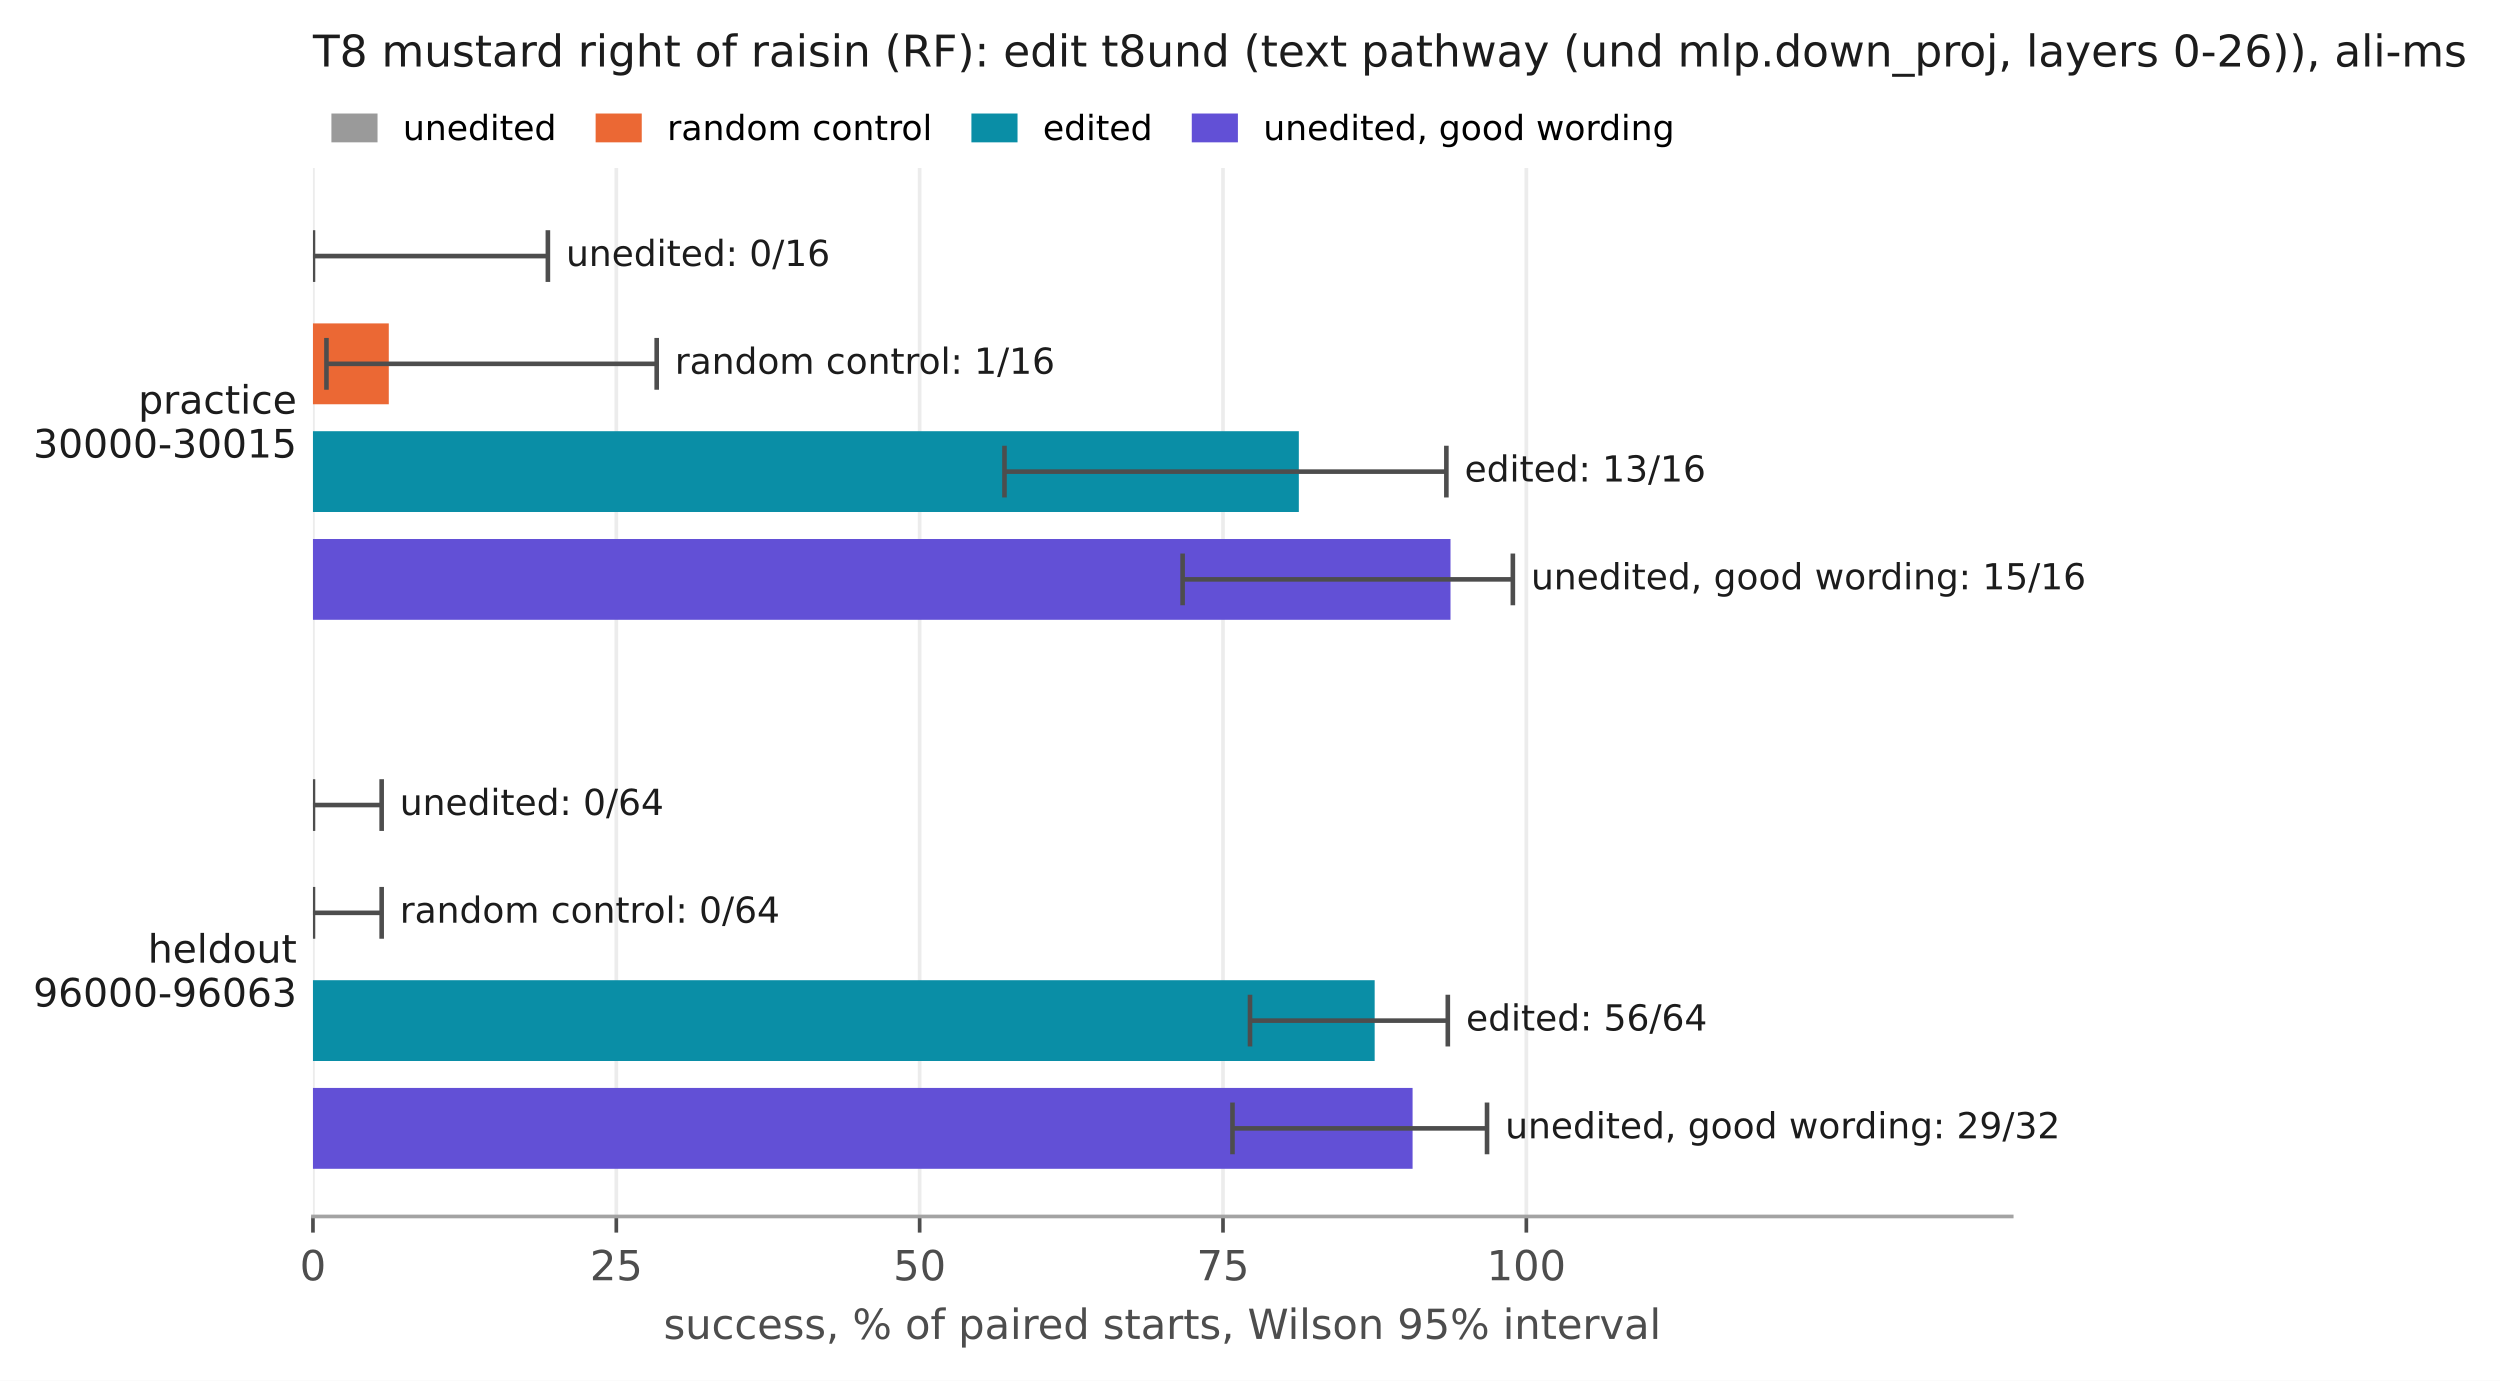
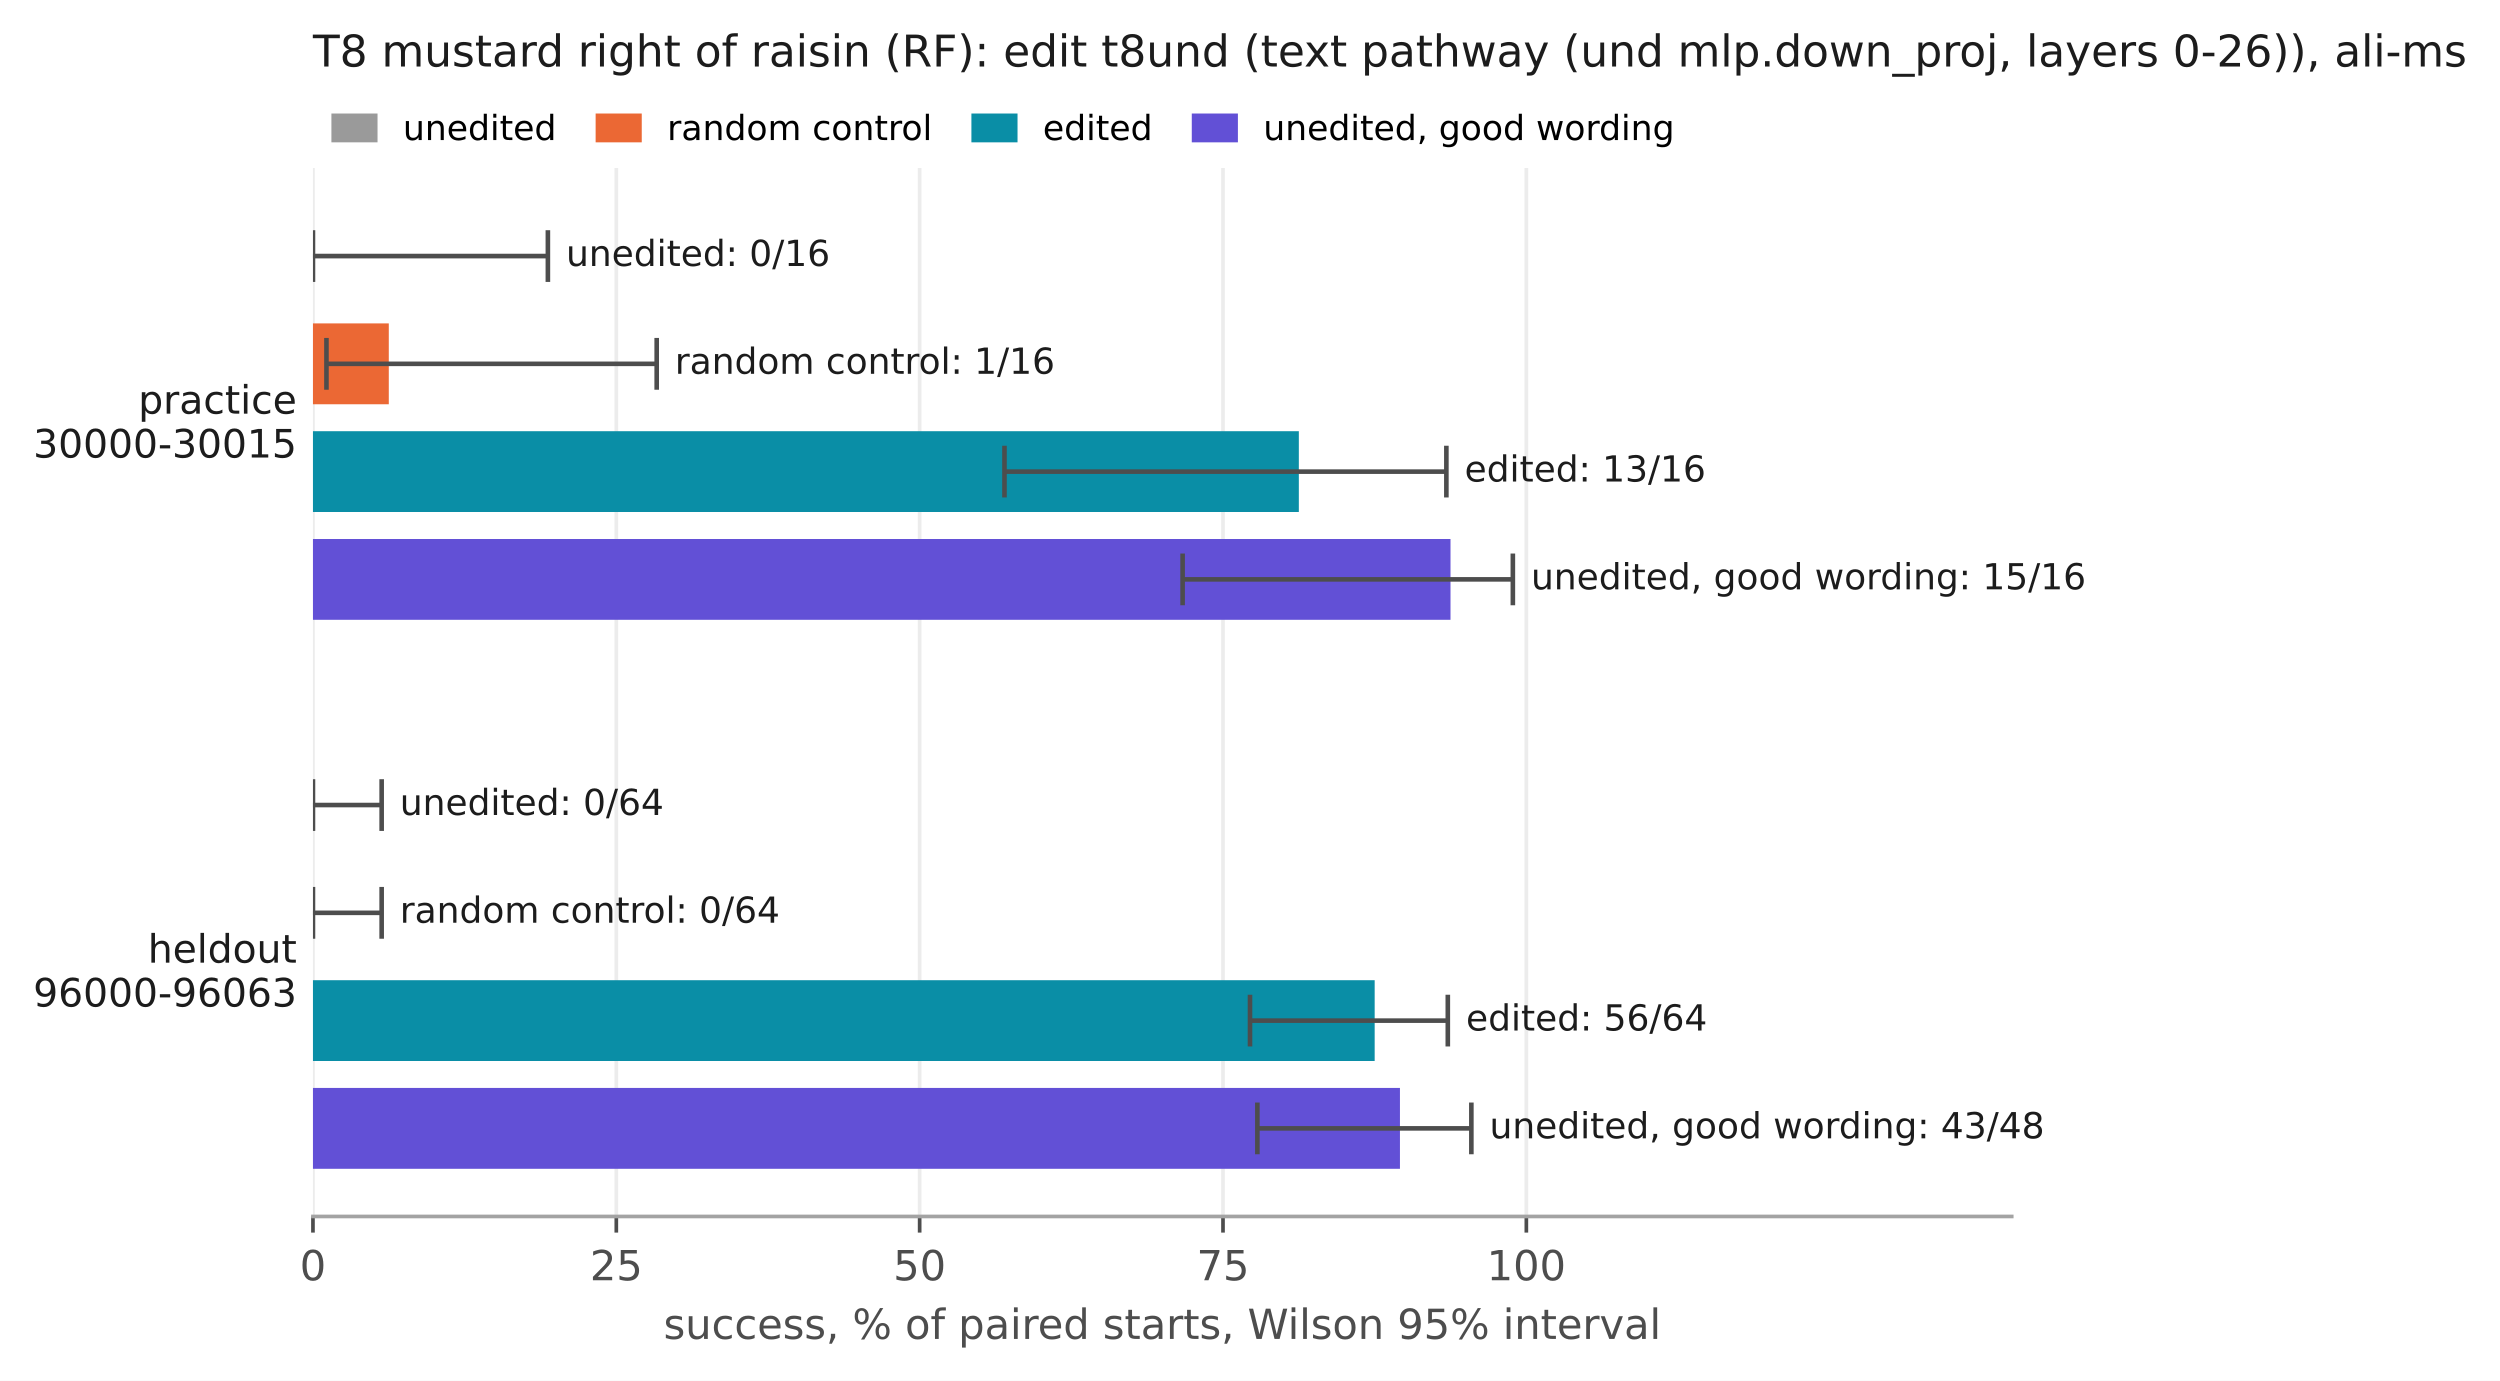
<svg xmlns="http://www.w3.org/2000/svg" xmlns:xlink="http://www.w3.org/1999/xlink" width="541.989pt" height="299.343pt" viewBox="0 0 541.989 299.343" version="1.1">
  <defs>
    <style type="text/css">*{stroke-linejoin: round; stroke-linecap: butt}</style>
  </defs>
  <g id="figure_1">
    <g id="patch_1">
      <path d="M 0 299.343  L 541.989 299.343  L 541.989 -0  L 0 -0  z " style="fill: #ffffff" />
    </g>
    <g id="axes_1">
      <g id="patch_2">
        <path d="M 67.848 263.723  L 436.128 263.723  L 436.128 36.419  L 67.848 36.419  z " style="fill: #ffffff" />
      </g>
      <g id="matplotlib.axis_1">
        <g id="xtick_1">
          <g id="line2d_1">
-             <path d="M 67.848 263.723  L 67.848 36.419  " clip-path="url(#p42781d0716)" style="fill: none; stroke: #ececec; stroke-width: 0.8; stroke-linecap: square" />
+             <path d="M 67.848 263.723  L 67.848 36.419  " clip-path="url(#p35281e4dee)" style="fill: none; stroke: #ececec; stroke-width: 0.8; stroke-linecap: square" />
          </g>
          <g id="line2d_2">
            <defs>
-               <path id="m9555d15981" d="M 0 0  L 0 3.5  " style="stroke: #4d4d4d; stroke-width: 0.8" />
+               <path id="m0d09eefb6a" d="M 0 0  L 0 3.5  " style="stroke: #4d4d4d; stroke-width: 0.8" />
            </defs>
            <g>
-               <use xlink:href="#m9555d15981" x="67.848" y="263.723" style="fill: #4d4d4d; stroke: #4d4d4d; stroke-width: 0.8" />
+               <use xlink:href="#m0d09eefb6a" x="67.848" y="263.723" style="fill: #4d4d4d; stroke: #4d4d4d; stroke-width: 0.8" />
            </g>
          </g>
          <g id="text_1">
            <text style="font-size: 9px; font-family: 'DejaVu Sans'; text-anchor: middle; fill: #4d4d4d" x="67.848" y="277.561" transform="rotate(-0 67.84789 277.5611)">0</text>
          </g>
        </g>
        <g id="xtick_2">
          <g id="line2d_3">
-             <path d="M 133.612 263.723  L 133.612 36.419  " clip-path="url(#p42781d0716)" style="fill: none; stroke: #ececec; stroke-width: 0.8; stroke-linecap: square" />
+             <path d="M 133.612 263.723  L 133.612 36.419  " clip-path="url(#p35281e4dee)" style="fill: none; stroke: #ececec; stroke-width: 0.8; stroke-linecap: square" />
          </g>
          <g id="line2d_4">
            <g>
-               <use xlink:href="#m9555d15981" x="133.612" y="263.723" style="fill: #4d4d4d; stroke: #4d4d4d; stroke-width: 0.8" />
+               <use xlink:href="#m0d09eefb6a" x="133.612" y="263.723" style="fill: #4d4d4d; stroke: #4d4d4d; stroke-width: 0.8" />
            </g>
          </g>
          <g id="text_2">
            <text style="font-size: 9px; font-family: 'DejaVu Sans'; text-anchor: middle; fill: #4d4d4d" x="133.612" y="277.561" transform="rotate(-0 133.6122 277.5611)">25</text>
          </g>
        </g>
        <g id="xtick_3">
          <g id="line2d_5">
-             <path d="M 199.376 263.723  L 199.376 36.419  " clip-path="url(#p42781d0716)" style="fill: none; stroke: #ececec; stroke-width: 0.8; stroke-linecap: square" />
+             <path d="M 199.376 263.723  L 199.376 36.419  " clip-path="url(#p35281e4dee)" style="fill: none; stroke: #ececec; stroke-width: 0.8; stroke-linecap: square" />
          </g>
          <g id="line2d_6">
            <g>
-               <use xlink:href="#m9555d15981" x="199.376" y="263.723" style="fill: #4d4d4d; stroke: #4d4d4d; stroke-width: 0.8" />
+               <use xlink:href="#m0d09eefb6a" x="199.376" y="263.723" style="fill: #4d4d4d; stroke: #4d4d4d; stroke-width: 0.8" />
            </g>
          </g>
          <g id="text_3">
            <text style="font-size: 9px; font-family: 'DejaVu Sans'; text-anchor: middle; fill: #4d4d4d" x="199.376" y="277.561" transform="rotate(-0 199.3765 277.5611)">50</text>
          </g>
        </g>
        <g id="xtick_4">
          <g id="line2d_7">
-             <path d="M 265.141 263.723  L 265.141 36.419  " clip-path="url(#p42781d0716)" style="fill: none; stroke: #ececec; stroke-width: 0.8; stroke-linecap: square" />
+             <path d="M 265.141 263.723  L 265.141 36.419  " clip-path="url(#p35281e4dee)" style="fill: none; stroke: #ececec; stroke-width: 0.8; stroke-linecap: square" />
          </g>
          <g id="line2d_8">
            <g>
-               <use xlink:href="#m9555d15981" x="265.141" y="263.723" style="fill: #4d4d4d; stroke: #4d4d4d; stroke-width: 0.8" />
+               <use xlink:href="#m0d09eefb6a" x="265.141" y="263.723" style="fill: #4d4d4d; stroke: #4d4d4d; stroke-width: 0.8" />
            </g>
          </g>
          <g id="text_4">
            <text style="font-size: 9px; font-family: 'DejaVu Sans'; text-anchor: middle; fill: #4d4d4d" x="265.141" y="277.561" transform="rotate(-0 265.1407 277.5611)">75</text>
          </g>
        </g>
        <g id="xtick_5">
          <g id="line2d_9">
-             <path d="M 330.905 263.723  L 330.905 36.419  " clip-path="url(#p42781d0716)" style="fill: none; stroke: #ececec; stroke-width: 0.8; stroke-linecap: square" />
+             <path d="M 330.905 263.723  L 330.905 36.419  " clip-path="url(#p35281e4dee)" style="fill: none; stroke: #ececec; stroke-width: 0.8; stroke-linecap: square" />
          </g>
          <g id="line2d_10">
            <g>
-               <use xlink:href="#m9555d15981" x="330.905" y="263.723" style="fill: #4d4d4d; stroke: #4d4d4d; stroke-width: 0.8" />
+               <use xlink:href="#m0d09eefb6a" x="330.905" y="263.723" style="fill: #4d4d4d; stroke: #4d4d4d; stroke-width: 0.8" />
            </g>
          </g>
          <g id="text_5">
            <text style="font-size: 9px; font-family: 'DejaVu Sans'; text-anchor: middle; fill: #4d4d4d" x="330.905" y="277.561" transform="rotate(-0 330.905 277.5611)">100</text>
          </g>
        </g>
        <g id="text_6">
          <text style="font-size: 9px; font-family: 'DejaVu Sans'; text-anchor: middle; fill: #4d4d4d" x="251.988" y="290.271" transform="rotate(-0 251.9879 290.2714)">success, % of paired starts, Wilson 95% interval</text>
        </g>
      </g>
      <g id="matplotlib.axis_2">
        <g id="ytick_1">
          <g id="line2d_11" />
          <g id="text_7">
            <text style="font-size: 8.5px; font-family: 'DejaVu Sans'; fill: #1c1c1c" transform="translate(32.0532 208.696)">heldout</text>
            <text style="font-size: 8.5px; font-family: 'DejaVu Sans'; fill: #1c1c1c" transform="translate(7.2 218.2142)">96000-96063</text>
          </g>
        </g>
        <g id="ytick_2">
          <g id="line2d_12" />
          <g id="text_8">
            <text style="font-size: 8.5px; font-family: 'DejaVu Sans'; fill: #1c1c1c" transform="translate(29.97734 89.67725)">practice</text>
            <text style="font-size: 8.5px; font-family: 'DejaVu Sans'; fill: #1c1c1c" transform="translate(7.2 99.19539)">30000-30015</text>
          </g>
        </g>
      </g>
      <g id="patch_3">
-         <path d="M 67.848 253.391  L 306.243 253.391  L 306.243 235.866  L 67.848 235.866  z " clip-path="url(#p42781d0716)" style="fill: #6250d6" />
+         <path d="M 67.848 253.391  L 303.503 253.391  L 303.503 235.866  L 67.848 235.866  z " clip-path="url(#p35281e4dee)" style="fill: #6250d6" />
      </g>
      <g id="patch_4">
-         <path d="M 67.848 230.025  L 298.023 230.025  L 298.023 212.501  L 67.848 212.501  z " clip-path="url(#p42781d0716)" style="fill: #0a8ea6" />
+         <path d="M 67.848 230.025  L 298.023 230.025  L 298.023 212.501  L 67.848 212.501  z " clip-path="url(#p35281e4dee)" style="fill: #0a8ea6" />
      </g>
      <g id="patch_5">
-         <path d="M 67.848 206.659  L 67.848 206.659  L 67.848 189.135  L 67.848 189.135  z " clip-path="url(#p42781d0716)" style="fill: #eb6834" />
+         <path d="M 67.848 206.659  L 67.848 206.659  L 67.848 189.135  L 67.848 189.135  z " clip-path="url(#p35281e4dee)" style="fill: #eb6834" />
      </g>
      <g id="patch_6">
-         <path d="M 67.848 183.294  L 67.848 183.294  L 67.848 165.769  L 67.848 165.769  z " clip-path="url(#p42781d0716)" style="fill: #9a9a9a" />
+         <path d="M 67.848 183.294  L 67.848 183.294  L 67.848 165.769  L 67.848 165.769  z " clip-path="url(#p35281e4dee)" style="fill: #9a9a9a" />
      </g>
      <g id="patch_7">
-         <path d="M 67.848 134.372  L 314.464 134.372  L 314.464 116.847  L 67.848 116.847  z " clip-path="url(#p42781d0716)" style="fill: #6250d6" />
+         <path d="M 67.848 134.372  L 314.464 134.372  L 314.464 116.847  L 67.848 116.847  z " clip-path="url(#p35281e4dee)" style="fill: #6250d6" />
      </g>
      <g id="patch_8">
-         <path d="M 67.848 111.006  L 281.582 111.006  L 281.582 93.482  L 67.848 93.482  z " clip-path="url(#p42781d0716)" style="fill: #0a8ea6" />
+         <path d="M 67.848 111.006  L 281.582 111.006  L 281.582 93.482  L 67.848 93.482  z " clip-path="url(#p35281e4dee)" style="fill: #0a8ea6" />
      </g>
      <g id="patch_9">
-         <path d="M 67.848 87.64  L 84.289 87.64  L 84.289 70.116  L 67.848 70.116  z " clip-path="url(#p42781d0716)" style="fill: #eb6834" />
+         <path d="M 67.848 87.64  L 84.289 87.64  L 84.289 70.116  L 67.848 70.116  z " clip-path="url(#p35281e4dee)" style="fill: #eb6834" />
      </g>
      <g id="patch_10">
-         <path d="M 67.848 64.275  L 67.848 64.275  L 67.848 46.751  L 67.848 46.751  z " clip-path="url(#p42781d0716)" style="fill: #9a9a9a" />
+         <path d="M 67.848 64.275  L 67.848 64.275  L 67.848 46.751  L 67.848 46.751  z " clip-path="url(#p35281e4dee)" style="fill: #9a9a9a" />
      </g>
      <g id="patch_11">
        <path d="M 67.848 263.723  L 436.128 263.723  " style="fill: none; stroke: #a3a3a3; stroke-width: 0.8; stroke-linejoin: miter; stroke-linecap: square" />
      </g>
      <g id="line2d_13">
-         <path d="M 267.197 244.628  L 322.382 244.628  " clip-path="url(#p42781d0716)" style="fill: none; stroke: #4d4d4d" />
+         <path d="M 272.592 244.628  L 318.983 244.628  " clip-path="url(#p35281e4dee)" style="fill: none; stroke: #4d4d4d" />
      </g>
      <g id="line2d_14">
-         <path d="M 267.197 249.74  L 267.197 239.517  " clip-path="url(#p42781d0716)" style="fill: none; stroke: #4d4d4d; stroke-linecap: square" />
+         <path d="M 272.592 249.74  L 272.592 239.517  " clip-path="url(#p35281e4dee)" style="fill: none; stroke: #4d4d4d; stroke-linecap: square" />
      </g>
      <g id="line2d_15">
-         <path d="M 322.382 249.74  L 322.382 239.517  " clip-path="url(#p42781d0716)" style="fill: none; stroke: #4d4d4d; stroke-linecap: square" />
+         <path d="M 318.983 249.74  L 318.983 239.517  " clip-path="url(#p35281e4dee)" style="fill: none; stroke: #4d4d4d; stroke-linecap: square" />
      </g>
      <g id="text_9">
-         <text style="font-size: 7.8px; font-family: 'DejaVu Sans'; text-anchor: start; fill: #1c1c1c" x="326.327" y="246.781" transform="rotate(-0 326.3274 246.7807)">unedited, good wording: 29/32</text>
+         <text style="font-size: 7.8px; font-family: 'DejaVu Sans'; text-anchor: start; fill: #1c1c1c" x="322.929" y="246.781" transform="rotate(-0 322.9287 246.7807)">unedited, good wording: 43/48</text>
      </g>
      <g id="line2d_16">
-         <path d="M 270.995 221.263  L 313.879 221.263  " clip-path="url(#p42781d0716)" style="fill: none; stroke: #4d4d4d" />
+         <path d="M 270.995 221.263  L 313.879 221.263  " clip-path="url(#p35281e4dee)" style="fill: none; stroke: #4d4d4d" />
      </g>
      <g id="line2d_17">
-         <path d="M 270.995 226.374  L 270.995 216.152  " clip-path="url(#p42781d0716)" style="fill: none; stroke: #4d4d4d; stroke-linecap: square" />
+         <path d="M 270.995 226.374  L 270.995 216.152  " clip-path="url(#p35281e4dee)" style="fill: none; stroke: #4d4d4d; stroke-linecap: square" />
      </g>
      <g id="line2d_18">
-         <path d="M 313.879 226.374  L 313.879 216.152  " clip-path="url(#p42781d0716)" style="fill: none; stroke: #4d4d4d; stroke-linecap: square" />
+         <path d="M 313.879 226.374  L 313.879 216.152  " clip-path="url(#p35281e4dee)" style="fill: none; stroke: #4d4d4d; stroke-linecap: square" />
      </g>
      <g id="text_10">
        <text style="font-size: 7.8px; font-family: 'DejaVu Sans'; text-anchor: start; fill: #1c1c1c" x="317.825" y="223.415" transform="rotate(-0 317.8252 223.4151)">edited: 56/64</text>
      </g>
      <g id="line2d_19">
-         <path d="M 67.848 197.897  L 82.743 197.897  " clip-path="url(#p42781d0716)" style="fill: none; stroke: #4d4d4d" />
+         <path d="M 67.848 197.897  L 82.743 197.897  " clip-path="url(#p35281e4dee)" style="fill: none; stroke: #4d4d4d" />
      </g>
      <g id="line2d_20">
-         <path d="M 67.848 203.008  L 67.848 192.786  " clip-path="url(#p42781d0716)" style="fill: none; stroke: #4d4d4d; stroke-linecap: square" />
+         <path d="M 67.848 203.008  L 67.848 192.786  " clip-path="url(#p35281e4dee)" style="fill: none; stroke: #4d4d4d; stroke-linecap: square" />
      </g>
      <g id="line2d_21">
-         <path d="M 82.743 203.008  L 82.743 192.786  " clip-path="url(#p42781d0716)" style="fill: none; stroke: #4d4d4d; stroke-linecap: square" />
+         <path d="M 82.743 203.008  L 82.743 192.786  " clip-path="url(#p35281e4dee)" style="fill: none; stroke: #4d4d4d; stroke-linecap: square" />
      </g>
      <g id="text_11">
        <text style="font-size: 7.8px; font-family: 'DejaVu Sans'; text-anchor: start; fill: #1c1c1c" x="86.689" y="200.049" transform="rotate(-0 86.68911 200.0494)">random control: 0/64</text>
      </g>
      <g id="line2d_22">
-         <path d="M 67.848 174.531  L 82.743 174.531  " clip-path="url(#p42781d0716)" style="fill: none; stroke: #4d4d4d" />
+         <path d="M 67.848 174.531  L 82.743 174.531  " clip-path="url(#p35281e4dee)" style="fill: none; stroke: #4d4d4d" />
      </g>
      <g id="line2d_23">
-         <path d="M 67.848 179.643  L 67.848 169.42  " clip-path="url(#p42781d0716)" style="fill: none; stroke: #4d4d4d; stroke-linecap: square" />
+         <path d="M 67.848 179.643  L 67.848 169.42  " clip-path="url(#p35281e4dee)" style="fill: none; stroke: #4d4d4d; stroke-linecap: square" />
      </g>
      <g id="line2d_24">
-         <path d="M 82.743 179.643  L 82.743 169.42  " clip-path="url(#p42781d0716)" style="fill: none; stroke: #4d4d4d; stroke-linecap: square" />
+         <path d="M 82.743 179.643  L 82.743 169.42  " clip-path="url(#p35281e4dee)" style="fill: none; stroke: #4d4d4d; stroke-linecap: square" />
      </g>
      <g id="text_12">
        <text style="font-size: 7.8px; font-family: 'DejaVu Sans'; text-anchor: start; fill: #1c1c1c" x="86.689" y="176.684" transform="rotate(-0 86.68911 176.6837)">unedited: 0/64</text>
      </g>
      <g id="line2d_25">
-         <path d="M 256.384 125.61  L 327.98 125.61  " clip-path="url(#p42781d0716)" style="fill: none; stroke: #4d4d4d" />
+         <path d="M 256.384 125.61  L 327.98 125.61  " clip-path="url(#p35281e4dee)" style="fill: none; stroke: #4d4d4d" />
      </g>
      <g id="line2d_26">
-         <path d="M 256.384 130.721  L 256.384 120.498  " clip-path="url(#p42781d0716)" style="fill: none; stroke: #4d4d4d; stroke-linecap: square" />
+         <path d="M 256.384 130.721  L 256.384 120.498  " clip-path="url(#p35281e4dee)" style="fill: none; stroke: #4d4d4d; stroke-linecap: square" />
      </g>
      <g id="line2d_27">
-         <path d="M 327.98 130.721  L 327.98 120.498  " clip-path="url(#p42781d0716)" style="fill: none; stroke: #4d4d4d; stroke-linecap: square" />
+         <path d="M 327.98 130.721  L 327.98 120.498  " clip-path="url(#p35281e4dee)" style="fill: none; stroke: #4d4d4d; stroke-linecap: square" />
      </g>
      <g id="text_13">
        <text style="font-size: 7.8px; font-family: 'DejaVu Sans'; text-anchor: start; fill: #1c1c1c" x="331.926" y="127.762" transform="rotate(-0 331.9259 127.7619)">unedited, good wording: 15/16</text>
      </g>
      <g id="line2d_28">
-         <path d="M 217.767 102.244  L 313.565 102.244  " clip-path="url(#p42781d0716)" style="fill: none; stroke: #4d4d4d" />
+         <path d="M 217.767 102.244  L 313.565 102.244  " clip-path="url(#p35281e4dee)" style="fill: none; stroke: #4d4d4d" />
      </g>
      <g id="line2d_29">
-         <path d="M 217.767 107.355  L 217.767 97.133  " clip-path="url(#p42781d0716)" style="fill: none; stroke: #4d4d4d; stroke-linecap: square" />
+         <path d="M 217.767 107.355  L 217.767 97.133  " clip-path="url(#p35281e4dee)" style="fill: none; stroke: #4d4d4d; stroke-linecap: square" />
      </g>
      <g id="line2d_30">
-         <path d="M 313.565 107.355  L 313.565 97.133  " clip-path="url(#p42781d0716)" style="fill: none; stroke: #4d4d4d; stroke-linecap: square" />
+         <path d="M 313.565 107.355  L 313.565 97.133  " clip-path="url(#p35281e4dee)" style="fill: none; stroke: #4d4d4d; stroke-linecap: square" />
      </g>
      <g id="text_14">
        <text style="font-size: 7.8px; font-family: 'DejaVu Sans'; text-anchor: start; fill: #1c1c1c" x="317.511" y="104.396" transform="rotate(-0 317.5112 104.3963)">edited: 13/16</text>
      </g>
      <g id="line2d_31">
-         <path d="M 70.773 78.878  L 142.369 78.878  " clip-path="url(#p42781d0716)" style="fill: none; stroke: #4d4d4d" />
+         <path d="M 70.773 78.878  L 142.369 78.878  " clip-path="url(#p35281e4dee)" style="fill: none; stroke: #4d4d4d" />
      </g>
      <g id="line2d_32">
-         <path d="M 70.773 83.99  L 70.773 73.767  " clip-path="url(#p42781d0716)" style="fill: none; stroke: #4d4d4d; stroke-linecap: square" />
+         <path d="M 70.773 83.99  L 70.773 73.767  " clip-path="url(#p35281e4dee)" style="fill: none; stroke: #4d4d4d; stroke-linecap: square" />
      </g>
      <g id="line2d_33">
-         <path d="M 142.369 83.99  L 142.369 73.767  " clip-path="url(#p42781d0716)" style="fill: none; stroke: #4d4d4d; stroke-linecap: square" />
+         <path d="M 142.369 83.99  L 142.369 73.767  " clip-path="url(#p35281e4dee)" style="fill: none; stroke: #4d4d4d; stroke-linecap: square" />
      </g>
      <g id="text_15">
        <text style="font-size: 7.8px; font-family: 'DejaVu Sans'; text-anchor: start; fill: #1c1c1c" x="146.315" y="81.031" transform="rotate(-0 146.3145 81.0306)">random control: 1/16</text>
      </g>
      <g id="line2d_34">
-         <path d="M 67.848 55.513  L 118.778 55.513  " clip-path="url(#p42781d0716)" style="fill: none; stroke: #4d4d4d" />
+         <path d="M 67.848 55.513  L 118.778 55.513  " clip-path="url(#p35281e4dee)" style="fill: none; stroke: #4d4d4d" />
      </g>
      <g id="line2d_35">
-         <path d="M 67.848 60.624  L 67.848 50.401  " clip-path="url(#p42781d0716)" style="fill: none; stroke: #4d4d4d; stroke-linecap: square" />
+         <path d="M 67.848 60.624  L 67.848 50.401  " clip-path="url(#p35281e4dee)" style="fill: none; stroke: #4d4d4d; stroke-linecap: square" />
      </g>
      <g id="line2d_36">
-         <path d="M 118.778 60.624  L 118.778 50.401  " clip-path="url(#p42781d0716)" style="fill: none; stroke: #4d4d4d; stroke-linecap: square" />
+         <path d="M 118.778 60.624  L 118.778 50.401  " clip-path="url(#p35281e4dee)" style="fill: none; stroke: #4d4d4d; stroke-linecap: square" />
      </g>
      <g id="text_16">
        <text style="font-size: 7.8px; font-family: 'DejaVu Sans'; text-anchor: start; fill: #1c1c1c" x="122.724" y="57.665" transform="rotate(-0 122.7236 57.66495)">unedited: 0/16</text>
      </g>
      <g id="text_17">
        <text style="font-size: 9.5px; font-family: 'DejaVu Sans'; text-anchor: start; fill: #1c1c1c" x="67.848" y="14.419" transform="rotate(-0 67.84789 14.41852)">T8 mustard right of raisin (RF): edit t8und (text pathway (und mlp.down_proj, layers 0-26)), ali-ms</text>
      </g>
      <g id="legend_1">
        <g id="patch_12">
          <path d="M 72.348 30.359  L 81.348 30.359  L 81.348 25.109  L 72.348 25.109  z " style="fill: #9a9a9a; stroke: #9a9a9a; stroke-linejoin: miter" />
        </g>
        <g id="text_18">
          <text style="font-size: 7.5px; font-family: 'DejaVu Sans'; text-anchor: start" x="87.348" y="30.359" transform="rotate(-0 87.34789 30.35875)">unedited</text>
        </g>
        <g id="patch_13">
          <path d="M 129.63 30.359  L 138.63 30.359  L 138.63 25.109  L 129.63 25.109  z " style="fill: #eb6834; stroke: #eb6834; stroke-linejoin: miter" />
        </g>
        <g id="text_19">
          <text style="font-size: 7.5px; font-family: 'DejaVu Sans'; text-anchor: start" x="144.63" y="30.359" transform="rotate(-0 144.6303 30.35875)">random control</text>
        </g>
        <g id="patch_14">
          <path d="M 211.096 30.359  L 220.096 30.359  L 220.096 25.109  L 211.096 25.109  z " style="fill: #0a8ea6; stroke: #0a8ea6; stroke-linejoin: miter" />
        </g>
        <g id="text_20">
          <text style="font-size: 7.5px; font-family: 'DejaVu Sans'; text-anchor: start" x="226.096" y="30.359" transform="rotate(-0 226.0955 30.35875)">edited</text>
        </g>
        <g id="patch_15">
          <path d="M 258.872 30.359  L 267.872 30.359  L 267.872 25.109  L 258.872 25.109  z " style="fill: #6250d6; stroke: #6250d6; stroke-linejoin: miter" />
        </g>
        <g id="text_21">
          <text style="font-size: 7.5px; font-family: 'DejaVu Sans'; text-anchor: start" x="273.872" y="30.359" transform="rotate(-0 273.8717 30.35875)">unedited, good wording</text>
        </g>
      </g>
    </g>
  </g>
  <defs>
-     <clipPath id="p42781d0716">
+     <clipPath id="p35281e4dee">
      <rect x="67.848" y="36.419" width="368.28" height="227.304" />
    </clipPath>
  </defs>
</svg>
